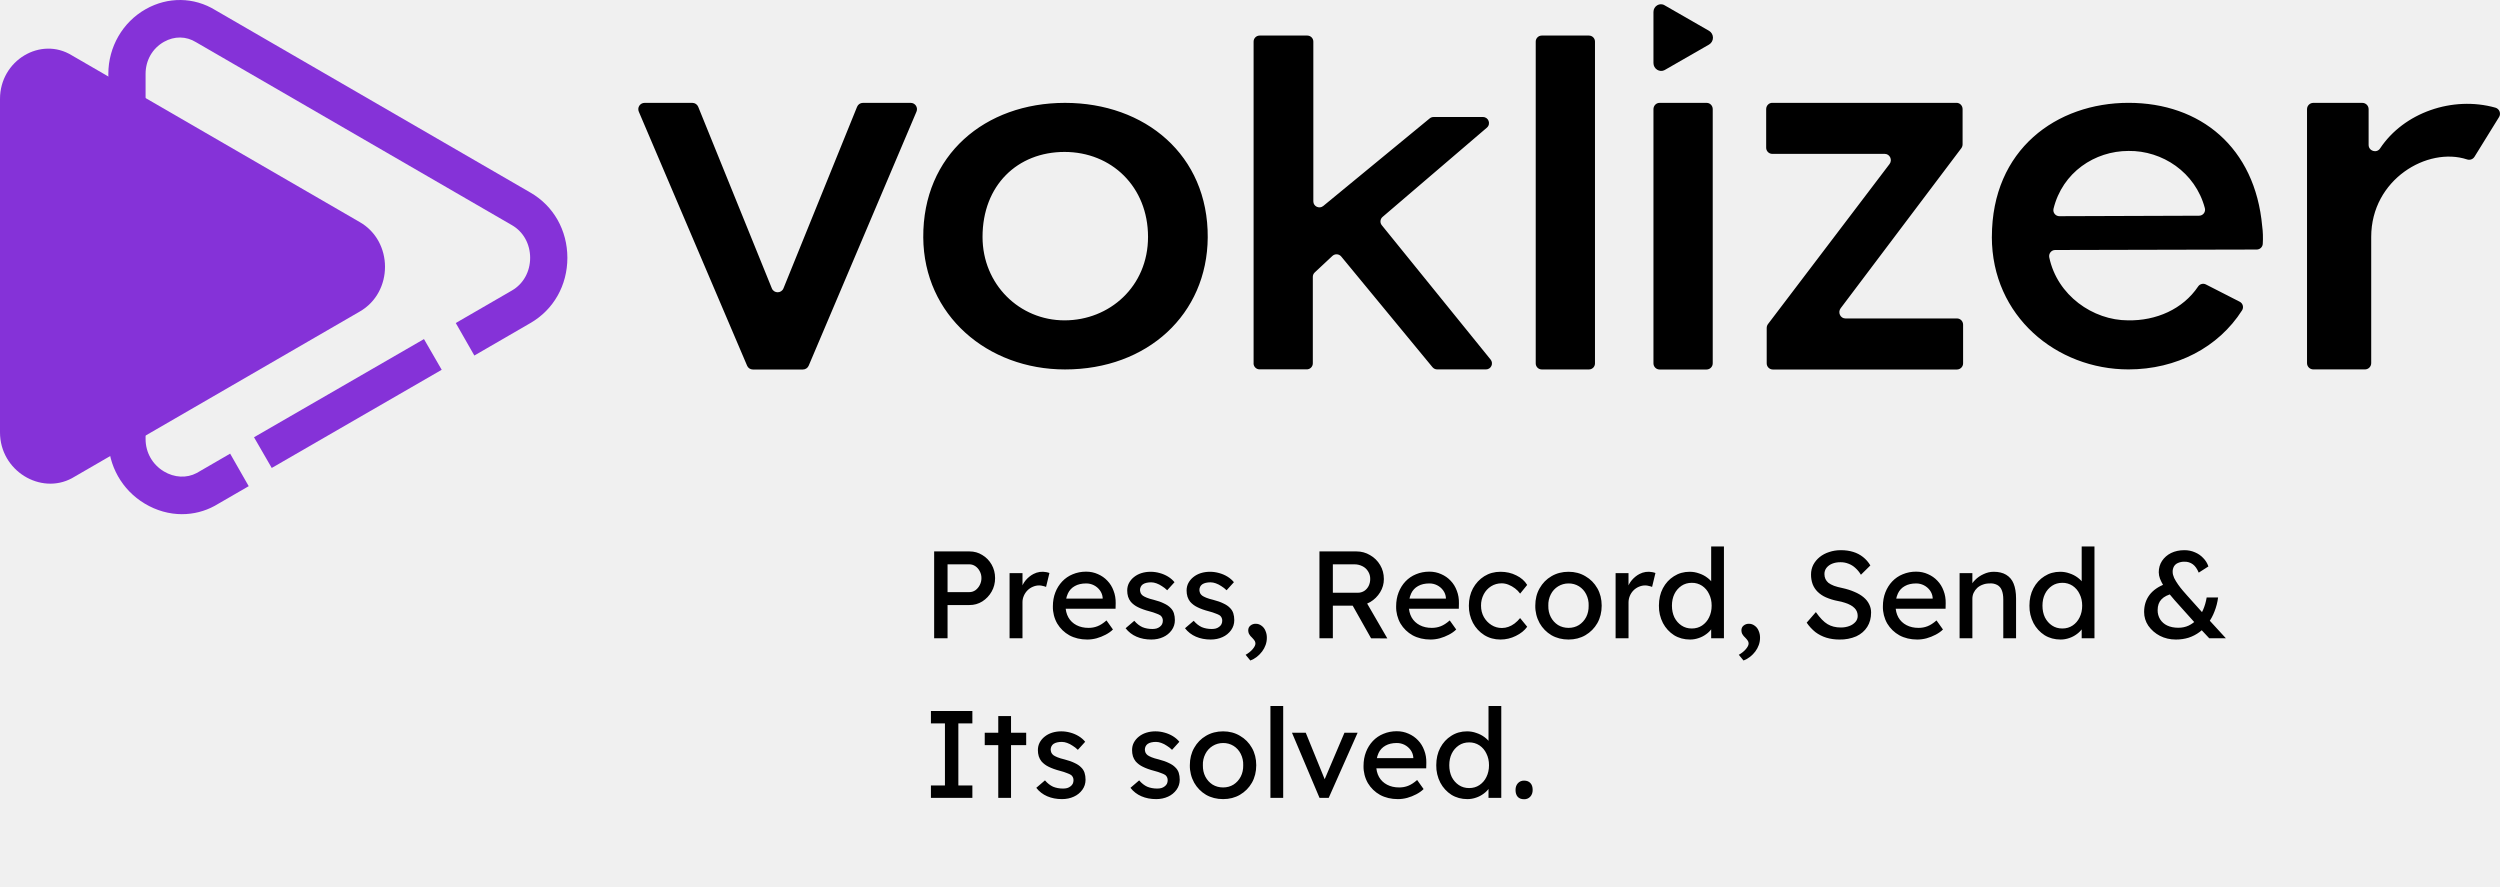
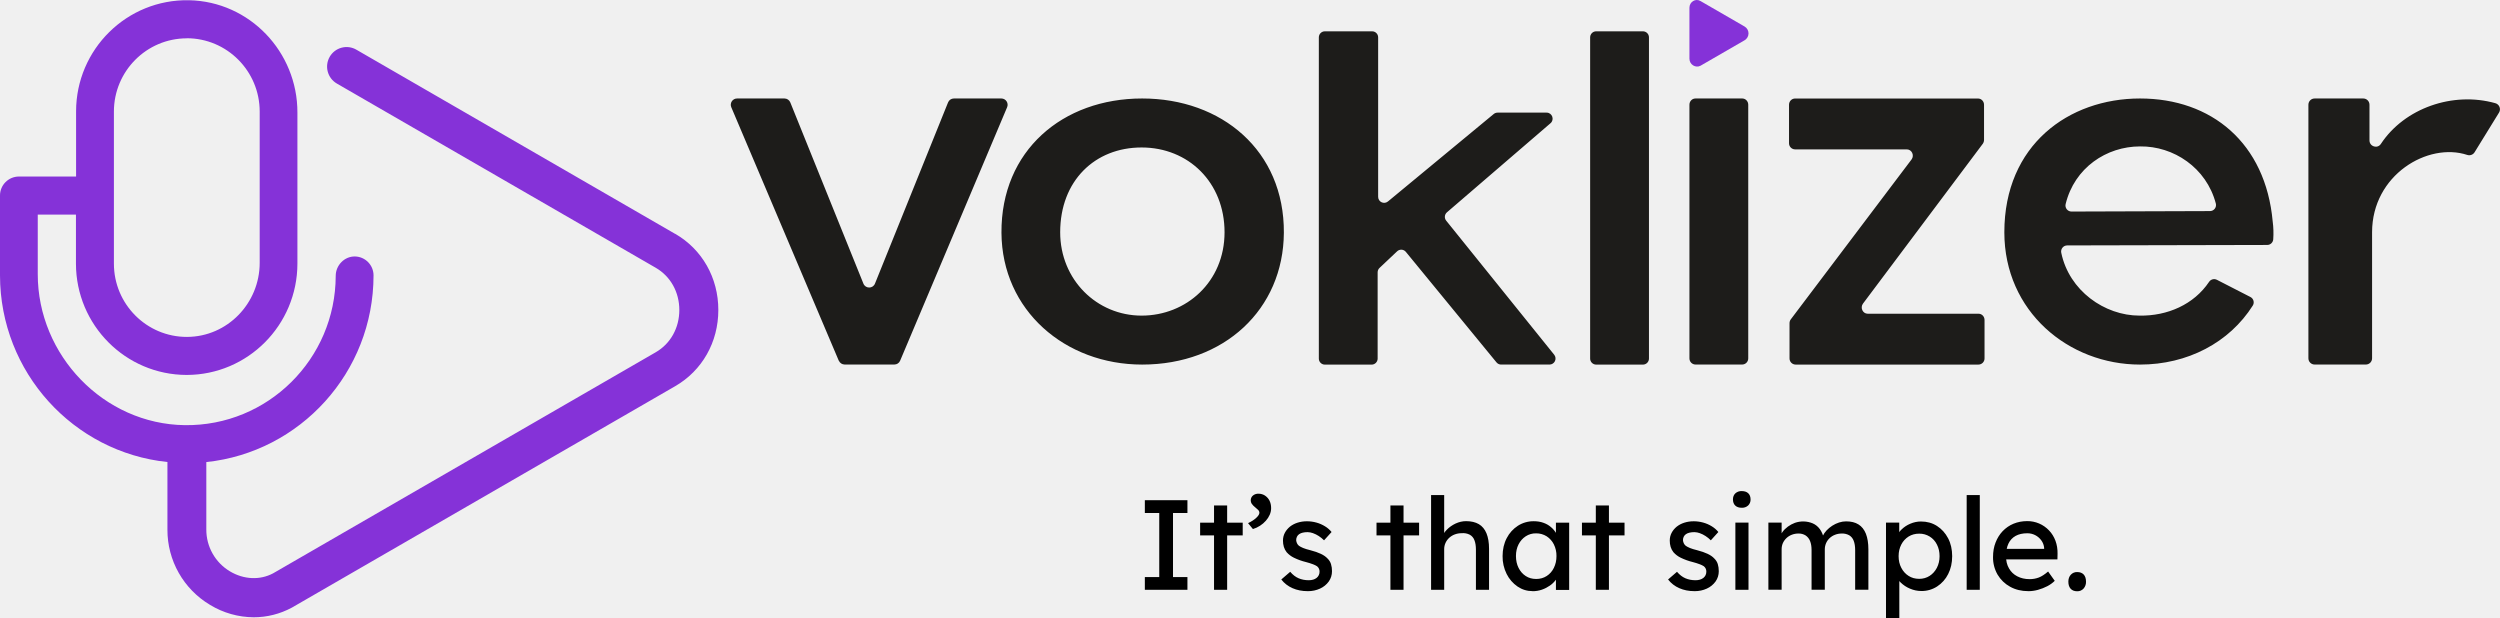
- <svg xmlns="http://www.w3.org/2000/svg" width="141" height="50" fill="none">
-   <g clip-path="url(#a)">
-     <path d="M0 24.382V5.58C0 3.4 2.3 2.037 4.06 3.127l16.234 9.401c1.894 1.09 1.894 3.951 0 5.041L4.059 26.97C2.3 27.924 0 26.561 0 24.382Z" fill="#8532D8" />
-     <path d="M10.267 29c-.72 0-1.445-.2-2.105-.597a4.21 4.21 0 0 1-2.052-3.638V4.167c0-1.52.81-2.92 2.112-3.653 1.252-.705 2.717-.683 3.921.056l17.774 10.292c1.303.75 2.083 2.126 2.083 3.679s-.78 2.928-2.086 3.68l-3.161 1.831-1.048-1.834 3.165-1.832c.645-.372 1.03-1.06 1.03-1.844s-.384-1.473-1.027-1.843L11.056 2.38c-.558-.345-1.217-.353-1.809-.02-.648.365-1.036 1.04-1.036 1.806v20.599c0 .753.385 1.434 1.029 1.821.596.36 1.29.393 1.858.09l1.882-1.09 1.047 1.834-1.922 1.112a3.843 3.843 0 0 1-1.838.467Z" fill="#8532D8" />
-     <path d="m24.412 19.99-9.586 5.537" stroke="#8532D8" stroke-width="2" stroke-miterlimit="10" />
-   </g>
-   <path d="M52.072 13.39c-.03-4.65 3.484-7.588 7.994-7.588s8.079 2.938 8.05 7.589c-.03 4.335-3.397 7.446-8.05 7.446-4.368 0-7.965-3.052-7.994-7.446Zm12.677-.029c0-2.825-2.056-4.792-4.71-4.792s-4.624 1.884-4.624 4.792c0 2.682 2.085 4.707 4.624 4.707 2.539 0 4.71-1.91 4.71-4.707ZM42.135 20.621 36.028 6.296a.355.355 0 0 1 .326-.494h2.697c.144 0 .275.089.328.222l4.152 10.238c.12.296.537.296.657 0l4.151-10.238a.354.354 0 0 1 .329-.222h2.696c.254 0 .425.26.326.494l-6.08 14.328a.355.355 0 0 1-.325.216H42.46a.355.355 0 0 1-.325-.216v-.003ZM70.703 20.496V2.347a.34.34 0 0 1 .341-.341h2.686a.34.34 0 0 1 .342.341v9.008c0 .288.336.445.558.264l6.005-4.941a.34.34 0 0 1 .216-.078h2.787c.318 0 .462.395.222.6l-5.882 5.033a.337.337 0 0 0-.043.472l6.136 7.575a.34.34 0 0 1-.264.555h-2.75a.344.344 0 0 1-.265-.126l-5.148-6.243a.342.342 0 0 0-.496-.032l-.999.934a.337.337 0 0 0-.106.248v4.875a.34.34 0 0 1-.342.341h-2.66a.34.34 0 0 1-.341-.341l.002.005ZM86.615 20.496V2.347a.34.34 0 0 1 .342-.341h2.66a.34.34 0 0 1 .34.341v18.149a.34.34 0 0 1-.34.341h-2.66a.34.34 0 0 1-.342-.341ZM99.642 20.483v-1.986a.37.37 0 0 1 .072-.218l6.856-9.027c.176-.232.016-.573-.267-.573h-6.349a.347.347 0 0 1-.342-.355v-2.17c0-.194.153-.354.342-.354h10.394c.19 0 .342.157.342.355V8.14a.38.38 0 0 1-.072.219l-6.806 9.028c-.176.233-.016.574.27.574h6.295c.19 0 .342.158.342.355v2.17a.349.349 0 0 1-.342.354H99.983a.347.347 0 0 1-.341-.355v-.002ZM112.342 13.361c0-4.936 3.656-7.561 7.708-7.561 4.053 0 7.137 2.51 7.538 6.961.042.302.053.654.032.993a.342.342 0 0 1-.339.32l-11.369.026c-.216 0-.376.2-.334.414.446 2.14 2.459 3.554 4.446 3.554 1.58.027 3.086-.625 3.949-1.908a.342.342 0 0 1 .44-.117l1.906.974a.34.34 0 0 1 .134.485c-1.33 2.092-3.711 3.333-6.405 3.333-4.053 0-7.708-2.997-7.708-7.476l.002.002Zm11.684-1.195c.224 0 .387-.21.328-.427-.536-2.028-2.408-3.252-4.306-3.226-1.901 0-3.725 1.204-4.229 3.258a.34.34 0 0 0 .333.422l7.871-.027h.003ZM130.116 20.483V6.157c0-.194.158-.355.355-.355h2.764c.194 0 .355.158.355.355v2.015c0 .347.453.49.646.2 1.335-2.017 4.085-2.978 6.504-2.3a.357.357 0 0 1 .208.528l-1.388 2.244a.357.357 0 0 1-.42.147c-2.224-.731-5.404 1.123-5.404 4.37v7.119a.354.354 0 0 1-.355.355h-2.91a.355.355 0 0 1-.355-.355v.003ZM93.255 20.483V6.157c0-.194.153-.355.342-.355h2.66c.189 0 .341.158.341.355v14.328a.349.349 0 0 1-.342.355h-2.659a.347.347 0 0 1-.342-.355v-.002ZM93.255 3.556V.674c0-.333.355-.544.628-.376l2.507 1.44a.45.45 0 0 1 0 .775l-2.507 1.44c-.273.147-.628-.06-.628-.397ZM52.686 36v-4.9h1.995c.266 0 .506.068.721.203.22.13.394.31.525.539.13.229.196.483.196.763s-.065.534-.196.763a1.57 1.57 0 0 1-.525.553 1.324 1.324 0 0 1-.721.203h-1.239V36h-.756Zm.756-2.604h1.225c.126 0 .24-.035.343-.105a.813.813 0 0 0 .245-.287.828.828 0 0 0 .098-.399.789.789 0 0 0-.098-.392.751.751 0 0 0-.245-.28.595.595 0 0 0-.343-.105h-1.225v1.568ZM56.94 36v-3.675h.729v1.155l-.07-.28c.05-.177.137-.338.259-.483.126-.145.268-.259.427-.343a1.09 1.09 0 0 1 .728-.105c.074.014.133.03.175.049l-.19.784a1.005 1.005 0 0 0-.188-.056.709.709 0 0 0-.197-.028.895.895 0 0 0-.364.077.927.927 0 0 0-.3.203.978.978 0 0 0-.203.301.88.88 0 0 0-.078.371V36h-.727Zm4.382.07c-.379 0-.715-.08-1.009-.238a1.84 1.84 0 0 1-.686-.665 1.882 1.882 0 0 1-.245-.966c0-.29.047-.553.14-.791a1.89 1.89 0 0 1 .386-.616 1.69 1.69 0 0 1 .594-.406c.234-.098.486-.147.756-.147.238 0 .46.047.665.14.206.089.383.212.532.371.154.159.271.348.35.567.084.215.124.45.12.707l-.008.308h-3.003l-.16-.574h2.54l-.104.119v-.168a.81.81 0 0 0-.154-.413.95.95 0 0 0-.778-.392c-.252 0-.464.049-.637.147a.903.903 0 0 0-.392.42 1.545 1.545 0 0 0-.133.679c0 .257.054.48.162.672.107.187.258.331.454.434.196.103.423.154.68.154.181 0 .35-.03.503-.091.16-.06.33-.17.511-.329l.364.511c-.112.112-.25.21-.413.294a2.589 2.589 0 0 1-.51.203c-.178.047-.353.07-.526.07Zm3.611 0c-.308 0-.586-.054-.833-.161a1.548 1.548 0 0 1-.616-.476l.49-.42c.14.163.292.282.455.357.168.07.357.105.567.105.084 0 .161-.01.231-.028a.556.556 0 0 0 .19-.098.417.417 0 0 0 .125-.147.462.462 0 0 0 .042-.196.366.366 0 0 0-.133-.294 1.018 1.018 0 0 0-.224-.105 2.868 2.868 0 0 0-.385-.126c-.27-.07-.492-.15-.665-.238a1.26 1.26 0 0 1-.399-.301.903.903 0 0 1-.154-.287 1.196 1.196 0 0 1-.049-.35c0-.154.033-.294.098-.42.07-.13.163-.243.28-.336.121-.098.261-.173.42-.224.163-.051.336-.077.518-.077a1.9 1.9 0 0 1 .511.07c.173.047.331.114.476.203.145.089.266.194.364.315l-.413.455a1.565 1.565 0 0 0-.294-.231 1.342 1.342 0 0 0-.315-.161.903.903 0 0 0-.294-.056c-.098 0-.187.01-.266.028a.62.62 0 0 0-.203.084.382.382 0 0 0-.119.14.417.417 0 0 0-.042.189c.005.06.019.119.042.175a.436.436 0 0 0 .112.133c.051.037.128.077.231.119.103.042.233.082.392.119.233.06.425.128.574.203.154.07.275.152.364.245a.725.725 0 0 1 .196.308c.037.117.056.247.056.392 0 .21-.06.399-.182.567a1.184 1.184 0 0 1-.476.385c-.2.093-.425.14-.672.14Zm3.35 0c-.308 0-.586-.054-.833-.161a1.548 1.548 0 0 1-.616-.476l.49-.42c.14.163.291.282.455.357.168.07.357.105.567.105.084 0 .16-.01.23-.028a.556.556 0 0 0 .19-.098.417.417 0 0 0 .126-.147.462.462 0 0 0 .042-.196.366.366 0 0 0-.133-.294 1.018 1.018 0 0 0-.224-.105 2.868 2.868 0 0 0-.385-.126c-.271-.07-.493-.15-.665-.238a1.26 1.26 0 0 1-.4-.301.903.903 0 0 1-.153-.287 1.196 1.196 0 0 1-.05-.35c0-.154.033-.294.099-.42.07-.13.163-.243.28-.336.121-.098.261-.173.42-.224.163-.051.336-.077.518-.077a1.9 1.9 0 0 1 .51.07c.173.047.332.114.477.203.144.089.266.194.364.315l-.413.455a1.565 1.565 0 0 0-.294-.231 1.342 1.342 0 0 0-.315-.161.903.903 0 0 0-.294-.056c-.098 0-.187.01-.266.028a.62.62 0 0 0-.203.084.382.382 0 0 0-.12.14.417.417 0 0 0-.041.189c.004.06.018.119.042.175a.436.436 0 0 0 .112.133c.051.037.128.077.23.119.103.042.234.082.393.119.233.06.424.128.574.203.154.07.275.152.364.245a.725.725 0 0 1 .196.308c.037.117.056.247.056.392 0 .21-.061.399-.182.567a1.184 1.184 0 0 1-.476.385c-.201.093-.425.14-.672.14Zm2.236 1.183-.266-.322c.164-.093.297-.2.4-.322.102-.121.153-.226.153-.315a.31.31 0 0 0-.035-.14 1.063 1.063 0 0 0-.147-.182.825.825 0 0 1-.182-.224.462.462 0 0 1-.042-.196c0-.112.04-.2.12-.266a.448.448 0 0 1 .307-.105c.117 0 .222.035.315.105a.613.613 0 0 1 .224.28.928.928 0 0 1 .084.406c0 .14-.023.275-.07.406a1.37 1.37 0 0 1-.196.364 1.632 1.632 0 0 1-.294.301 1.383 1.383 0 0 1-.37.21ZM74.417 36v-4.9h2.086c.28 0 .537.07.77.21.238.135.427.322.567.56.14.233.21.497.21.791 0 .266-.07.513-.21.742-.14.229-.326.413-.56.553a1.52 1.52 0 0 1-.777.203h-1.33V36h-.756Zm2.912 0-1.246-2.212.777-.175 1.386 2.394L77.33 36Zm-2.156-2.569h1.4a.686.686 0 0 0 .364-.098.729.729 0 0 0 .252-.28.879.879 0 0 0 .091-.399.762.762 0 0 0-.119-.427.757.757 0 0 0-.322-.294.99.99 0 0 0-.462-.105h-1.204v1.603Zm5.508 2.639c-.378 0-.714-.08-1.008-.238a1.84 1.84 0 0 1-.686-.665 1.882 1.882 0 0 1-.245-.966c0-.29.047-.553.14-.791.093-.238.222-.443.385-.616.168-.177.366-.313.595-.406.233-.098.485-.147.756-.147.238 0 .46.047.665.14.205.089.383.212.532.371.154.159.27.348.35.567.084.215.124.45.119.707l-.007.308h-3.003l-.161-.574h2.54l-.104.119v-.168a.81.81 0 0 0-.154-.413.953.953 0 0 0-.777-.392c-.252 0-.464.049-.637.147a.902.902 0 0 0-.392.42 1.544 1.544 0 0 0-.133.679c0 .257.054.48.16.672.108.187.26.331.456.434.196.103.422.154.679.154.182 0 .35-.03.504-.091.159-.06.329-.17.51-.329l.365.511c-.112.112-.25.21-.413.294a2.591 2.591 0 0 1-.511.203c-.177.047-.352.07-.525.07Zm3.948 0c-.341 0-.647-.084-.918-.252a1.842 1.842 0 0 1-.636-.686 2.038 2.038 0 0 1-.231-.973c0-.36.077-.684.23-.973.16-.29.371-.518.638-.686.27-.168.576-.252.916-.252.327 0 .623.068.89.203.27.13.475.31.615.539l-.398.49a1.316 1.316 0 0 0-.287-.294 1.545 1.545 0 0 0-.371-.21 1.033 1.033 0 0 0-.379-.077c-.223 0-.424.056-.601.168a1.16 1.16 0 0 0-.413.448 1.34 1.34 0 0 0-.154.644c0 .238.053.453.16.644.108.187.25.336.428.448.177.112.373.168.588.168.126 0 .247-.021.364-.063.12-.042.238-.105.35-.189a1.78 1.78 0 0 0 .314-.308l.4.49c-.15.21-.365.383-.644.518a1.93 1.93 0 0 1-.861.203Zm3.837 0c-.36 0-.682-.082-.966-.245a1.855 1.855 0 0 1-.665-.679 1.972 1.972 0 0 1-.245-.987c0-.369.081-.695.245-.98.163-.29.385-.516.665-.679.284-.168.606-.252.966-.252.354 0 .672.084.952.252.284.163.508.39.672.679.163.285.245.611.245.98s-.082.698-.245.987a1.84 1.84 0 0 1-.672.679c-.28.163-.598.245-.952.245Zm0-.658c.219 0 .415-.054.588-.161.172-.112.308-.261.406-.448.098-.191.144-.406.14-.644a1.31 1.31 0 0 0-.14-.644 1.112 1.112 0 0 0-.406-.448 1.091 1.091 0 0 0-.588-.161 1.111 1.111 0 0 0-1.001.616 1.293 1.293 0 0 0-.14.637c-.005.238.042.453.14.644.098.187.233.336.406.448.177.107.375.161.595.161ZM91.12 36v-3.675h.728v1.155l-.07-.28c.051-.177.138-.338.26-.483.125-.145.267-.259.426-.343a1.09 1.09 0 0 1 .728-.105c.075.014.133.03.175.049l-.189.784a1.005 1.005 0 0 0-.189-.056.71.71 0 0 0-.196-.028.895.895 0 0 0-.364.077.927.927 0 0 0-.3.203.976.976 0 0 0-.28.672V36h-.729Zm4.2.07c-.337 0-.638-.082-.904-.245a1.821 1.821 0 0 1-.623-.679 2.068 2.068 0 0 1-.23-.987c0-.369.074-.695.223-.98.154-.29.362-.516.623-.679.262-.168.558-.252.89-.252.181 0 .356.03.524.091.173.056.327.135.462.238.136.098.24.208.315.329.08.117.12.236.12.357l-.21.014V30.82h.72V36h-.72v-.875h.14a.602.602 0 0 1-.113.336 1.312 1.312 0 0 1-.3.301 1.482 1.482 0 0 1-.428.224 1.462 1.462 0 0 1-.49.084Zm.097-.623c.22 0 .413-.056.581-.168a1.13 1.13 0 0 0 .392-.455c.098-.196.147-.418.147-.665 0-.247-.049-.467-.147-.658a1.12 1.12 0 0 0-.392-.462 1.023 1.023 0 0 0-.58-.168c-.22 0-.414.056-.582.168a1.171 1.171 0 0 0-.399.462c-.093.191-.14.41-.14.658 0 .247.047.469.14.665.098.191.231.343.4.455.167.112.36.168.58.168Zm2.918 1.806-.266-.322c.163-.093.296-.2.399-.322.102-.121.154-.226.154-.315a.311.311 0 0 0-.035-.14 1.073 1.073 0 0 0-.147-.182.823.823 0 0 1-.182-.224.462.462 0 0 1-.042-.196c0-.112.04-.2.119-.266a.448.448 0 0 1 .308-.105c.116 0 .221.035.315.105a.613.613 0 0 1 .224.28.928.928 0 0 1 .084.406 1.2 1.2 0 0 1-.07.406c-.047.13-.112.252-.196.364a1.632 1.632 0 0 1-.294.301 1.384 1.384 0 0 1-.371.21Zm5.41-1.183c-.266 0-.513-.035-.742-.105a2.03 2.03 0 0 1-.616-.315 2.452 2.452 0 0 1-.49-.532l.518-.595c.229.327.448.553.658.679.21.126.46.189.749.189.177 0 .338-.028.483-.084a.838.838 0 0 0 .343-.231.502.502 0 0 0 .126-.336.672.672 0 0 0-.042-.238.563.563 0 0 0-.133-.203.881.881 0 0 0-.224-.168 1.538 1.538 0 0 0-.315-.133 2.735 2.735 0 0 0-.42-.105 3.135 3.135 0 0 1-.658-.203 1.556 1.556 0 0 1-.469-.315 1.216 1.216 0 0 1-.28-.427 1.55 1.55 0 0 1-.091-.546c0-.196.042-.378.126-.546a1.4 1.4 0 0 1 .357-.434c.154-.126.334-.222.539-.287.205-.07.427-.105.665-.105.252 0 .483.033.693.098a1.687 1.687 0 0 1 .966.763l-.532.525a1.623 1.623 0 0 0-.315-.385 1.154 1.154 0 0 0-.385-.238 1.194 1.194 0 0 0-.448-.084c-.182 0-.341.028-.476.084a.767.767 0 0 0-.322.238.559.559 0 0 0-.112.35.67.67 0 0 0 .056.273c.037.08.093.152.168.217.079.06.184.117.315.168.131.047.287.089.469.126.257.056.485.128.686.217.201.084.371.184.511.301.14.117.245.247.315.392.075.145.112.301.112.469 0 .313-.072.583-.217.812-.145.229-.35.406-.616.532a2.28 2.28 0 0 1-.952.182Zm4.389 0c-.378 0-.714-.08-1.008-.238a1.842 1.842 0 0 1-.686-.665 1.885 1.885 0 0 1-.245-.966c0-.29.047-.553.14-.791.093-.238.222-.443.385-.616.168-.177.366-.313.595-.406a1.93 1.93 0 0 1 .756-.147c.238 0 .46.047.665.14.205.089.383.212.532.371.154.159.271.348.35.567.084.215.124.45.119.707l-.007.308h-3.003l-.161-.574h2.541l-.105.119v-.168a.808.808 0 0 0-.154-.413.958.958 0 0 0-.777-.392c-.252 0-.464.049-.637.147a.902.902 0 0 0-.392.42 1.54 1.54 0 0 0-.133.679c0 .257.054.48.161.672.107.187.259.331.455.434.196.103.422.154.679.154.182 0 .35-.03.504-.091.159-.06.329-.17.511-.329l.364.511c-.112.112-.25.21-.413.294a2.599 2.599 0 0 1-.511.203c-.177.047-.352.07-.525.07Zm2.387-.07v-3.675h.721v.756l-.126.084a1.02 1.02 0 0 1 .273-.448c.135-.14.296-.252.483-.336.186-.089.378-.133.574-.133.28 0 .513.056.7.168a.996.996 0 0 1 .42.497c.093.224.14.506.14.847V36h-.721v-2.191c0-.21-.028-.383-.084-.518a.558.558 0 0 0-.259-.301.79.79 0 0 0-.434-.084c-.14 0-.269.023-.385.07a.919.919 0 0 0-.308.182.932.932 0 0 0-.203.28.797.797 0 0 0-.07.336V36H110.521Zm5.696.07c-.336 0-.637-.082-.903-.245a1.816 1.816 0 0 1-.623-.679 2.068 2.068 0 0 1-.231-.987c0-.369.074-.695.224-.98.154-.29.361-.516.623-.679.261-.168.557-.252.889-.252.182 0 .357.03.525.091.172.056.326.135.462.238.135.098.24.208.315.329a.631.631 0 0 1 .119.357l-.21.014V30.82h.721V36h-.721v-.875h.14a.607.607 0 0 1-.112.336 1.32 1.32 0 0 1-.301.301 1.497 1.497 0 0 1-.427.224 1.463 1.463 0 0 1-.49.084Zm.098-.623c.219 0 .413-.056.581-.168.168-.112.298-.264.392-.455.098-.196.147-.418.147-.665 0-.247-.049-.467-.147-.658a1.125 1.125 0 0 0-.392-.462 1.024 1.024 0 0 0-.581-.168c-.22 0-.413.056-.581.168a1.171 1.171 0 0 0-.399.462c-.094.191-.14.41-.14.658 0 .247.046.469.14.665.098.191.231.343.399.455.168.112.361.168.581.168Zm8.288.553-.637-.679-.112-.126-1.211-1.351a8.549 8.549 0 0 1-.336-.399 5.203 5.203 0 0 1-.287-.413 3.066 3.066 0 0 1-.196-.392 1.08 1.08 0 0 1-.07-.364c0-.238.061-.45.182-.637.126-.191.296-.34.511-.448.219-.107.471-.161.756-.161.21 0 .406.04.588.119.182.075.338.182.469.322.135.135.233.294.294.476l-.546.35c-.089-.215-.198-.371-.329-.469a.753.753 0 0 0-.476-.147.842.842 0 0 0-.364.07.47.47 0 0 0-.224.189.598.598 0 0 0-.077.315c0 .103.028.217.084.343.061.121.135.245.224.371s.18.243.273.35l.245.28.973 1.085.203.224L125.541 36h-.938Zm-1.883.07c-.331 0-.632-.07-.903-.21a1.829 1.829 0 0 1-.651-.567 1.37 1.37 0 0 1-.238-.777c0-.369.1-.688.301-.959.205-.27.504-.478.896-.623l.448.539c-.299.065-.52.175-.665.329-.145.15-.217.352-.217.609a.96.96 0 0 0 .14.518.94.94 0 0 0 .399.35c.177.084.387.126.63.126.21 0 .401-.04.574-.119.177-.084.336-.2.476-.35.14-.15.254-.329.343-.539.093-.21.161-.443.203-.7h.644a3.209 3.209 0 0 1-.203.791 2.76 2.76 0 0 1-.357.658 2.157 2.157 0 0 1-1.099.819c-.224.07-.464.105-.721.105ZM52.504 45v-.7h.791v-3.5h-.791v-.7h2.338v.7h-.791v3.5h.791v.7h-2.338Zm3.798 0v-4.613h.72V45h-.72Zm-.763-2.975v-.7h2.338v.7h-2.338Zm4.356 3.045c-.308 0-.586-.054-.833-.161a1.548 1.548 0 0 1-.616-.476l.49-.42c.14.163.292.282.455.357.168.07.357.105.567.105.084 0 .161-.01.231-.028a.556.556 0 0 0 .189-.098.417.417 0 0 0 .126-.147.462.462 0 0 0 .042-.196.366.366 0 0 0-.133-.294 1.018 1.018 0 0 0-.224-.105 2.868 2.868 0 0 0-.385-.126c-.27-.07-.492-.15-.665-.238a1.26 1.26 0 0 1-.399-.301.903.903 0 0 1-.154-.287 1.196 1.196 0 0 1-.049-.35c0-.154.033-.294.098-.42.07-.13.163-.243.28-.336.121-.098.261-.173.42-.224.163-.051.336-.077.518-.077a1.9 1.9 0 0 1 .511.07c.173.047.331.114.476.203.145.089.266.194.364.315l-.413.455a1.565 1.565 0 0 0-.294-.231 1.342 1.342 0 0 0-.315-.161.903.903 0 0 0-.294-.056c-.098 0-.187.01-.266.028a.62.62 0 0 0-.203.084.382.382 0 0 0-.119.14.417.417 0 0 0-.042.189c.005.06.019.119.042.175a.436.436 0 0 0 .112.133c.051.037.128.077.231.119.103.042.233.082.392.119.233.06.425.128.574.203.154.07.275.152.364.245a.725.725 0 0 1 .196.308c.037.117.056.247.056.392 0 .21-.06.399-.182.567a1.184 1.184 0 0 1-.476.385c-.2.093-.425.14-.672.14Zm5.312 0c-.308 0-.586-.054-.833-.161a1.549 1.549 0 0 1-.616-.476l.49-.42c.14.163.291.282.454.357.169.07.358.105.567.105.084 0 .161-.01.231-.028a.556.556 0 0 0 .19-.098.417.417 0 0 0 .126-.147.462.462 0 0 0 .041-.196.366.366 0 0 0-.132-.294 1.016 1.016 0 0 0-.224-.105 2.868 2.868 0 0 0-.386-.126c-.27-.07-.492-.15-.664-.238a1.262 1.262 0 0 1-.4-.301.903.903 0 0 1-.154-.287 1.2 1.2 0 0 1-.048-.35c0-.154.032-.294.098-.42.07-.13.163-.243.28-.336.12-.098.26-.173.42-.224a1.72 1.72 0 0 1 .517-.077 1.9 1.9 0 0 1 .511.07c.173.047.332.114.477.203.144.089.266.194.364.315l-.413.455a1.558 1.558 0 0 0-.294-.231 1.338 1.338 0 0 0-.316-.161.903.903 0 0 0-.293-.056c-.099 0-.187.01-.267.028a.62.62 0 0 0-.203.084.382.382 0 0 0-.118.14.417.417 0 0 0-.042.189c.004.06.018.119.042.175a.438.438 0 0 0 .112.133c.05.037.128.077.23.119.103.042.234.082.393.119.233.06.424.128.574.203.153.07.275.152.363.245a.724.724 0 0 1 .197.308c.037.117.056.247.056.392 0 .21-.061.399-.183.567a1.184 1.184 0 0 1-.475.385c-.201.093-.425.14-.672.14Zm3.776 0c-.36 0-.681-.082-.966-.245a1.856 1.856 0 0 1-.665-.679 1.973 1.973 0 0 1-.245-.987c0-.369.082-.695.245-.98.163-.29.385-.516.665-.679.285-.168.607-.252.966-.252.355 0 .672.084.952.252.285.163.509.39.672.679.163.285.245.611.245.98s-.082.698-.245.987a1.838 1.838 0 0 1-.672.679c-.28.163-.597.245-.952.245Zm0-.658c.22 0 .415-.054.588-.161.173-.112.308-.261.406-.448.098-.191.145-.406.14-.644a1.31 1.31 0 0 0-.14-.644 1.111 1.111 0 0 0-.406-.448 1.09 1.09 0 0 0-.588-.161 1.112 1.112 0 0 0-1.001.616 1.294 1.294 0 0 0-.14.637c-.004.238.042.453.14.644.098.187.234.336.406.448.177.107.376.161.595.161Zm2.669.588v-5.18h.72V45h-.72Zm2.769 0-1.554-3.675h.777l1.12 2.751-.133.063 1.197-2.814h.742L74.939 45h-.518Zm4.421.07c-.378 0-.714-.08-1.008-.238a1.84 1.84 0 0 1-.686-.665 1.882 1.882 0 0 1-.245-.966c0-.29.047-.553.14-.791a1.89 1.89 0 0 1 .385-.616 1.69 1.69 0 0 1 .595-.406c.233-.098.485-.147.756-.147.238 0 .46.047.665.14.205.089.383.212.532.371.154.159.27.348.35.567.084.215.124.45.119.707l-.007.308h-3.003l-.161-.574h2.541l-.105.119v-.168a.81.81 0 0 0-.154-.413.95.95 0 0 0-.777-.392c-.252 0-.464.049-.637.147a.903.903 0 0 0-.392.42 1.545 1.545 0 0 0-.133.679c0 .257.054.48.161.672.107.187.259.331.455.434.196.103.422.154.679.154.182 0 .35-.03.504-.091.159-.06.329-.17.511-.329l.364.511c-.112.112-.25.21-.413.294a2.589 2.589 0 0 1-.511.203c-.177.047-.352.07-.525.07Zm3.92 0c-.336 0-.637-.082-.903-.245a1.821 1.821 0 0 1-.623-.679 2.068 2.068 0 0 1-.231-.987c0-.369.074-.695.224-.98.154-.29.361-.516.623-.679.26-.168.557-.252.889-.252.182 0 .357.03.525.091.172.056.326.135.462.238.135.098.24.208.315.329.079.117.119.236.119.357l-.21.014V39.82h.72V45h-.72v-.875h.14a.602.602 0 0 1-.112.336 1.314 1.314 0 0 1-.301.301 1.484 1.484 0 0 1-.427.224 1.462 1.462 0 0 1-.49.084Zm.098-.623c.219 0 .413-.056.58-.168a1.13 1.13 0 0 0 .393-.455c.098-.196.147-.418.147-.665 0-.247-.05-.467-.147-.658a1.12 1.12 0 0 0-.392-.462 1.023 1.023 0 0 0-.581-.168c-.22 0-.413.056-.581.168a1.171 1.171 0 0 0-.4.462c-.093.191-.14.41-.14.658 0 .247.047.469.14.665.099.191.232.343.4.455.168.112.361.168.58.168Zm3.1.63c-.155 0-.274-.044-.358-.133-.084-.093-.126-.224-.126-.392 0-.154.044-.28.133-.378a.45.45 0 0 1 .35-.147c.154 0 .273.047.357.14.084.089.126.217.126.385 0 .154-.044.28-.133.378a.45.45 0 0 1-.35.147Z" fill="#000" />
-   <defs>
-     <clipPath id="a">
-       <path fill="#fff" d="M0 0h32v29H0z" />
-     </clipPath>
-   </defs>
+ <svg xmlns="http://www.w3.org/2000/svg" width="178" height="44" fill="none">
+   <path d="M48.063 16.647 25.369 3.535a1.386 1.386 0 0 0-1.895.511 1.397 1.397 0 0 0 .512 1.904l22.697 13.112c1.056.608 1.685 1.732 1.685 3.01 0 1.279-.629 2.406-1.688 3.014L19.446 40.82c-.94.502-2.086.448-3.071-.138a3.45 3.45 0 0 1-1.685-2.978V32.9c6.686-.707 11.9-6.385 11.906-13.287a1.35 1.35 0 0 0-1.329-1.353c-.745-.009-1.361.629-1.364 1.378-.012 5.92-4.834 10.709-10.748 10.633-5.756-.075-10.467-4.965-10.467-10.75v-4.241h2.72v3.494c.006 4.373 3.532 7.916 7.884 7.922 4.355-.006 7.88-3.552 7.884-7.928V8.013C21.185 3.69 17.764.104 13.463.017 9.036-.07 5.417 3.508 5.417 7.935v4.634H1.344A1.35 1.35 0 0 0 0 13.923v5.686c.012 6.908 5.229 12.589 11.921 13.287V37.7a6.209 6.209 0 0 0 3.035 5.368 6.032 6.032 0 0 0 3.11.882c.934 0 1.865-.229 2.712-.686l.018-.01 27.267-15.751c1.93-1.11 3.082-3.14 3.082-5.432 0-2.291-1.152-4.321-3.08-5.428l-.002.003ZM8.11 7.944c0-2.878 2.326-5.212 5.19-5.215v-.006c2.865.003 5.187 2.337 5.19 5.215v10.775c0 2.884-2.302 5.263-5.172 5.275-2.873.01-5.208-2.33-5.208-5.215V7.944Z" fill="#8532D8" />
+   <path d="M59.723 25.687 52.067 7.634a.447.447 0 0 1 .41-.622h3.38a.45.45 0 0 1 .412.28l5.205 12.9c.15.374.674.374.824 0l5.204-12.9a.446.446 0 0 1 .413-.28h3.383c.317 0 .532.328.41.62l-7.62 18.052a.441.441 0 0 1-.41.27h-3.541a.453.453 0 0 1-.41-.27l-.004.003ZM71.304 16.575c-.036-5.861 4.363-9.563 10.017-9.563 5.654 0 10.126 3.702 10.09 9.563-.036 5.464-4.26 9.383-10.09 9.383-5.474 0-9.981-3.846-10.017-9.383Zm15.884-.036c0-3.558-2.577-6.039-5.906-6.039-3.328 0-5.797 2.373-5.797 6.039 0 3.38 2.613 5.933 5.797 5.933 3.185 0 5.906-2.409 5.906-5.933ZM93.901 25.528V2.66c0-.237.192-.43.428-.43h3.367c.237 0 .428.193.428.43v11.353c0 .364.42.562.7.33l7.528-6.225a.435.435 0 0 1 .273-.099h3.493c.398 0 .58.496.278.755l-7.372 6.342a.427.427 0 0 0-.054.596l7.689 9.545a.43.43 0 0 1-.332.7h-3.448a.422.422 0 0 1-.329-.156l-6.453-7.867a.424.424 0 0 0-.623-.039l-1.25 1.18a.429.429 0 0 0-.136.312v6.144c0 .237-.191.43-.428.43h-3.33a.429.429 0 0 1-.429-.43v-.003ZM113.218 25.528V2.66a.43.43 0 0 1 .428-.43h3.332a.43.43 0 0 1 .428.43v22.87a.43.43 0 0 1-.428.43h-3.332a.43.43 0 0 1-.428-.43v-.002ZM127.414 25.51v-2.5c0-.099.033-.198.093-.276l8.593-11.377c.222-.291.021-.721-.335-.721h-7.959a.436.436 0 0 1-.428-.445V7.46c0-.247.192-.445.428-.445h13.029c.237 0 .428.198.428.445v2.502c0 .1-.033.195-.09.277l-8.527 11.376c-.218.292-.021.722.335.722h7.89c.237 0 .428.198.428.445v2.73a.436.436 0 0 1-.428.446h-13.029a.437.437 0 0 1-.428-.445v-.003ZM142.709 16.539c0-6.22 4.579-9.527 9.661-9.527 5.083 0 8.947 3.163 9.447 8.772.053.382.068.824.038 1.251a.431.431 0 0 1-.425.406l-14.249.033a.432.432 0 0 0-.42.52c.557 2.698 3.08 4.478 5.574 4.478 1.981.033 3.867-.788 4.95-2.402a.431.431 0 0 1 .554-.15l2.391 1.226a.428.428 0 0 1 .168.61c-1.667 2.635-4.651 4.202-8.028 4.202-5.082 0-9.661-3.774-9.661-9.42Zm14.645-1.51a.43.43 0 0 0 .413-.538c-.671-2.556-3.02-4.099-5.397-4.066-2.382 0-4.669 1.516-5.297 4.105a.43.43 0 0 0 .416.532l9.865-.033ZM164.358 25.51V7.457c0-.247.197-.445.443-.445h3.463c.245 0 .443.198.443.445v2.538c0 .44.568.62.811.253 1.673-2.542 5.121-3.754 8.153-2.9a.45.45 0 0 1 .26.668l-1.742 2.827a.447.447 0 0 1-.524.187c-2.786-.92-6.773 1.413-6.773 5.509v8.97a.443.443 0 0 1-.443.446h-3.648a.443.443 0 0 1-.443-.445ZM120.288 25.51V7.457c0-.247.191-.445.428-.445h3.331c.237 0 .428.198.428.445V25.51a.436.436 0 0 1-.428.445h-3.331a.436.436 0 0 1-.428-.445Z" fill="#1D1C1A" />
+   <path d="M120.288 4.182V.549c0-.421.446-.686.787-.475l3.143 1.816a.568.568 0 0 1 0 .975l-3.143 1.816c-.341.184-.787-.078-.787-.5Z" fill="#8532D8" />
+   <path d="M81.513 41.996v-.911h1.026v-4.56h-1.026v-.91h3.032v.91h-1.027v4.56h1.027v.91h-3.032ZM85.449 38.122v-.91h3.032v.91h-3.032Zm.99 3.874v-6.009h.934v6.009h-.934ZM89.205 37.665l-.344-.418c.236-.108.428-.234.58-.373.15-.138.228-.261.228-.364a.291.291 0 0 0-.099-.213 1.957 1.957 0 0 0-.182-.16 1.283 1.283 0 0 1-.267-.273.433.433 0 0 1-.069-.229c0-.144.051-.261.156-.352a.595.595 0 0 1 .398-.132c.162 0 .323.045.458.132a.944.944 0 0 1 .323.361c.078.154.117.331.117.539 0 .16-.033.313-.099.466a1.599 1.599 0 0 1-.275.427 1.978 1.978 0 0 1-.413.355 1.963 1.963 0 0 1-.509.237l-.003-.003ZM93.108 42.09c-.398 0-.76-.07-1.08-.212a2.029 2.029 0 0 1-.8-.619l.635-.547c.182.213.38.367.596.46.215.093.457.141.73.141.108 0 .21-.015.305-.042a.726.726 0 0 0 .246-.123.55.55 0 0 0 .212-.445.468.468 0 0 0-.174-.382 1.454 1.454 0 0 0-.284-.142 4.898 4.898 0 0 0-.503-.159 4.276 4.276 0 0 1-.862-.31 1.654 1.654 0 0 1-.518-.39 1.156 1.156 0 0 1-.2-.38 1.52 1.52 0 0 1-.063-.45c0-.202.045-.386.132-.551.087-.168.21-.313.362-.44.156-.122.335-.219.545-.285.21-.066.43-.099.667-.099.225 0 .446.03.668.09.221.06.425.15.613.265.189.114.344.252.473.409l-.536.592a2.34 2.34 0 0 0-.377-.306 1.95 1.95 0 0 0-.413-.205 1.184 1.184 0 0 0-.38-.072c-.126 0-.242.012-.344.036a.749.749 0 0 0-.258.108.469.469 0 0 0-.158.184.553.553 0 0 0-.054.246.63.63 0 0 0 .06.223c.033.069.08.13.14.177.066.048.168.1.3.157.131.054.302.105.508.156.303.078.551.165.749.259.197.093.353.201.467.324.12.115.206.25.254.4a1.7 1.7 0 0 1 .072.512c0 .273-.078.517-.23.733a1.548 1.548 0 0 1-.623.506c-.26.12-.55.183-.871.183l-.006-.003ZM98.008 38.122v-.91h3.032v.91h-3.032Zm.99 3.874v-6.009h.934v6.009h-.934ZM101.893 41.996V35.25h.933v2.945l-.164.108a1.39 1.39 0 0 1 .353-.59c.177-.18.383-.324.626-.439.242-.11.49-.168.745-.168.362 0 .664.072.907.213.242.142.422.361.544.653.12.292.183.659.183 1.104v2.917h-.934v-2.854c0-.274-.036-.5-.108-.68a.732.732 0 0 0-.335-.39 1.048 1.048 0 0 0-.562-.106c-.183 0-.348.03-.5.087a1.214 1.214 0 0 0-.395.24 1.122 1.122 0 0 0-.264.362 1.045 1.045 0 0 0-.096.442v2.899h-.933v.003ZM109.124 42.089c-.392 0-.751-.108-1.075-.328a2.35 2.35 0 0 1-.775-.893 2.745 2.745 0 0 1-.29-1.275c0-.472.099-.908.296-1.281a2.3 2.3 0 0 1 .799-.881 2.06 2.06 0 0 1 1.129-.32c.248 0 .476.037.679.11.207.071.386.174.539.306.155.13.281.28.38.451.099.172.162.352.185.547l-.209-.072v-1.239h.943v4.788h-.943v-1.14L111 40.8c-.035.165-.11.325-.221.478a1.806 1.806 0 0 1-.425.415c-.174.12-.362.22-.572.292a2 2 0 0 1-.658.108v-.003Zm.245-.866c.285 0 .536-.07.754-.21a1.41 1.41 0 0 0 .512-.581c.123-.247.186-.526.186-.842a1.8 1.8 0 0 0-.186-.83 1.455 1.455 0 0 0-.512-.575 1.378 1.378 0 0 0-.754-.21 1.3 1.3 0 0 0-.739.21c-.216.142-.383.331-.509.575-.123.244-.185.52-.185.83 0 .31.062.598.185.842.123.247.293.44.509.58.215.142.461.21.739.21ZM112.635 38.122v-.91h3.032v.91h-3.032Zm.987 3.874v-6.009h.934v6.009h-.934ZM120.647 42.09c-.398 0-.76-.07-1.08-.212a2.03 2.03 0 0 1-.8-.619l.635-.547c.183.213.38.367.596.46.215.093.458.141.73.141.108 0 .209-.015.305-.042a.73.73 0 0 0 .246-.123.56.56 0 0 0 .158-.196.574.574 0 0 0 .054-.25.47.47 0 0 0-.173-.381 1.461 1.461 0 0 0-.285-.142 4.893 4.893 0 0 0-.503-.159 4.29 4.29 0 0 1-.862-.31 1.645 1.645 0 0 1-.517-.39 1.153 1.153 0 0 1-.201-.38 1.517 1.517 0 0 1-.063-.45c0-.202.045-.386.132-.551.087-.168.209-.313.362-.44.156-.122.335-.219.545-.285.209-.066.431-.099.667-.099.225 0 .446.03.668.09.221.06.425.15.613.265.189.114.344.252.473.409l-.536.592a2.29 2.29 0 0 0-.377-.306 1.929 1.929 0 0 0-.413-.205 1.179 1.179 0 0 0-.38-.072c-.126 0-.242.012-.344.036a.752.752 0 0 0-.258.108.474.474 0 0 0-.158.184.551.551 0 0 0-.054.246.629.629 0 0 0 .06.223c.033.069.081.13.141.177.065.048.167.1.299.157.132.054.302.105.509.156.302.078.55.165.748.259.197.093.353.201.467.324.12.115.206.25.254.4.048.154.072.322.072.512 0 .273-.078.517-.23.733a1.555 1.555 0 0 1-.623.506c-.26.12-.551.183-.871.183l-.006-.003ZM124.014 36.153c-.2 0-.353-.051-.464-.157-.107-.102-.164-.25-.164-.439 0-.177.057-.319.167-.427a.63.63 0 0 1 .458-.165c.195 0 .353.05.464.156.108.102.165.25.165.44a.57.57 0 0 1-.168.426.628.628 0 0 1-.458.166Zm-.455 5.843v-4.788h.934v4.788h-.934ZM125.909 41.996v-4.788h.943v1.023l-.174.108c.048-.16.126-.31.231-.457.104-.145.236-.274.389-.388.155-.111.32-.202.499-.268a1.784 1.784 0 0 1 1.267.036c.206.09.374.229.508.41.132.183.231.408.291.682l-.147-.036.063-.157a1.63 1.63 0 0 1 .275-.397c.117-.123.252-.234.404-.333.15-.096.312-.175.482-.229.171-.054.335-.081.5-.081.356 0 .653.072.886.22.233.144.407.366.527.664.116.298.176.668.176 1.113v2.872h-.942v-2.818c0-.274-.036-.496-.105-.67a.762.762 0 0 0-.314-.389 1.028 1.028 0 0 0-.536-.126c-.171 0-.329.03-.476.087a1.17 1.17 0 0 0-.386.24 1.094 1.094 0 0 0-.255.362 1.11 1.11 0 0 0-.089.45v2.864h-.943v-2.836c0-.25-.036-.46-.108-.635a.85.85 0 0 0-.317-.397.92.92 0 0 0-.509-.135c-.171 0-.326.03-.473.087a1.146 1.146 0 0 0-.635.593 1.105 1.105 0 0 0-.089.442v2.88h-.943v.007ZM134.283 44.002v-6.794h.943v1.095l-.143-.081a.999.999 0 0 1 .308-.524 1.98 1.98 0 0 1 .622-.409c.246-.105.497-.159.758-.159.428 0 .811.105 1.143.319.332.213.596.505.79.875.195.37.291.797.291 1.275 0 .478-.096.9-.285 1.272a2.24 2.24 0 0 1-.784.884 2.012 2.012 0 0 1-1.125.325c-.279 0-.548-.057-.809-.168a2.115 2.115 0 0 1-.661-.434c-.183-.177-.293-.357-.335-.547l.236-.126v3.2h-.943l-.006-.003Zm2.359-2.788c.278 0 .527-.07.745-.21.219-.139.389-.331.518-.575.126-.244.192-.52.192-.83 0-.31-.063-.583-.186-.824a1.38 1.38 0 0 0-1.266-.779c-.284 0-.536.07-.754.205a1.46 1.46 0 0 0-.518.568c-.126.244-.192.52-.192.83 0 .31.063.586.192.83.126.244.299.436.518.574.218.142.47.21.754.21h-.003ZM140.027 41.996V35.25h.934v6.746h-.934ZM144.418 42.09c-.491 0-.925-.106-1.302-.317a2.337 2.337 0 0 1-.889-.86 2.43 2.43 0 0 1-.323-1.257c0-.376.06-.722.182-1.031.12-.31.288-.58.503-.806a2.29 2.29 0 0 1 .772-.53c.3-.123.626-.186.976-.186a2.116 2.116 0 0 1 1.556.665c.198.207.348.45.455.733.105.283.156.593.15.927l-.009.4h-3.894l-.209-.75h3.292l-.135.157v-.22a1.043 1.043 0 0 0-.2-.538 1.217 1.217 0 0 0-1.006-.508c-.326 0-.601.063-.826.187a1.206 1.206 0 0 0-.509.547c-.114.24-.173.535-.173.89s.068.625.209.872a1.4 1.4 0 0 0 .59.568c.254.133.547.202.88.202.236 0 .455-.04.658-.117.204-.079.422-.223.659-.427l.473.664a2.243 2.243 0 0 1-.53.382c-.21.108-.431.196-.662.259a2.611 2.611 0 0 1-.685.096l-.003-.003ZM147.896 42.098c-.201 0-.353-.06-.464-.177-.108-.118-.165-.286-.165-.506 0-.201.057-.364.174-.493a.586.586 0 0 1 .455-.192c.2 0 .353.06.464.177.108.118.164.286.164.505a.702.702 0 0 1-.173.494.587.587 0 0 1-.455.192Z" fill="#000" />
</svg>
